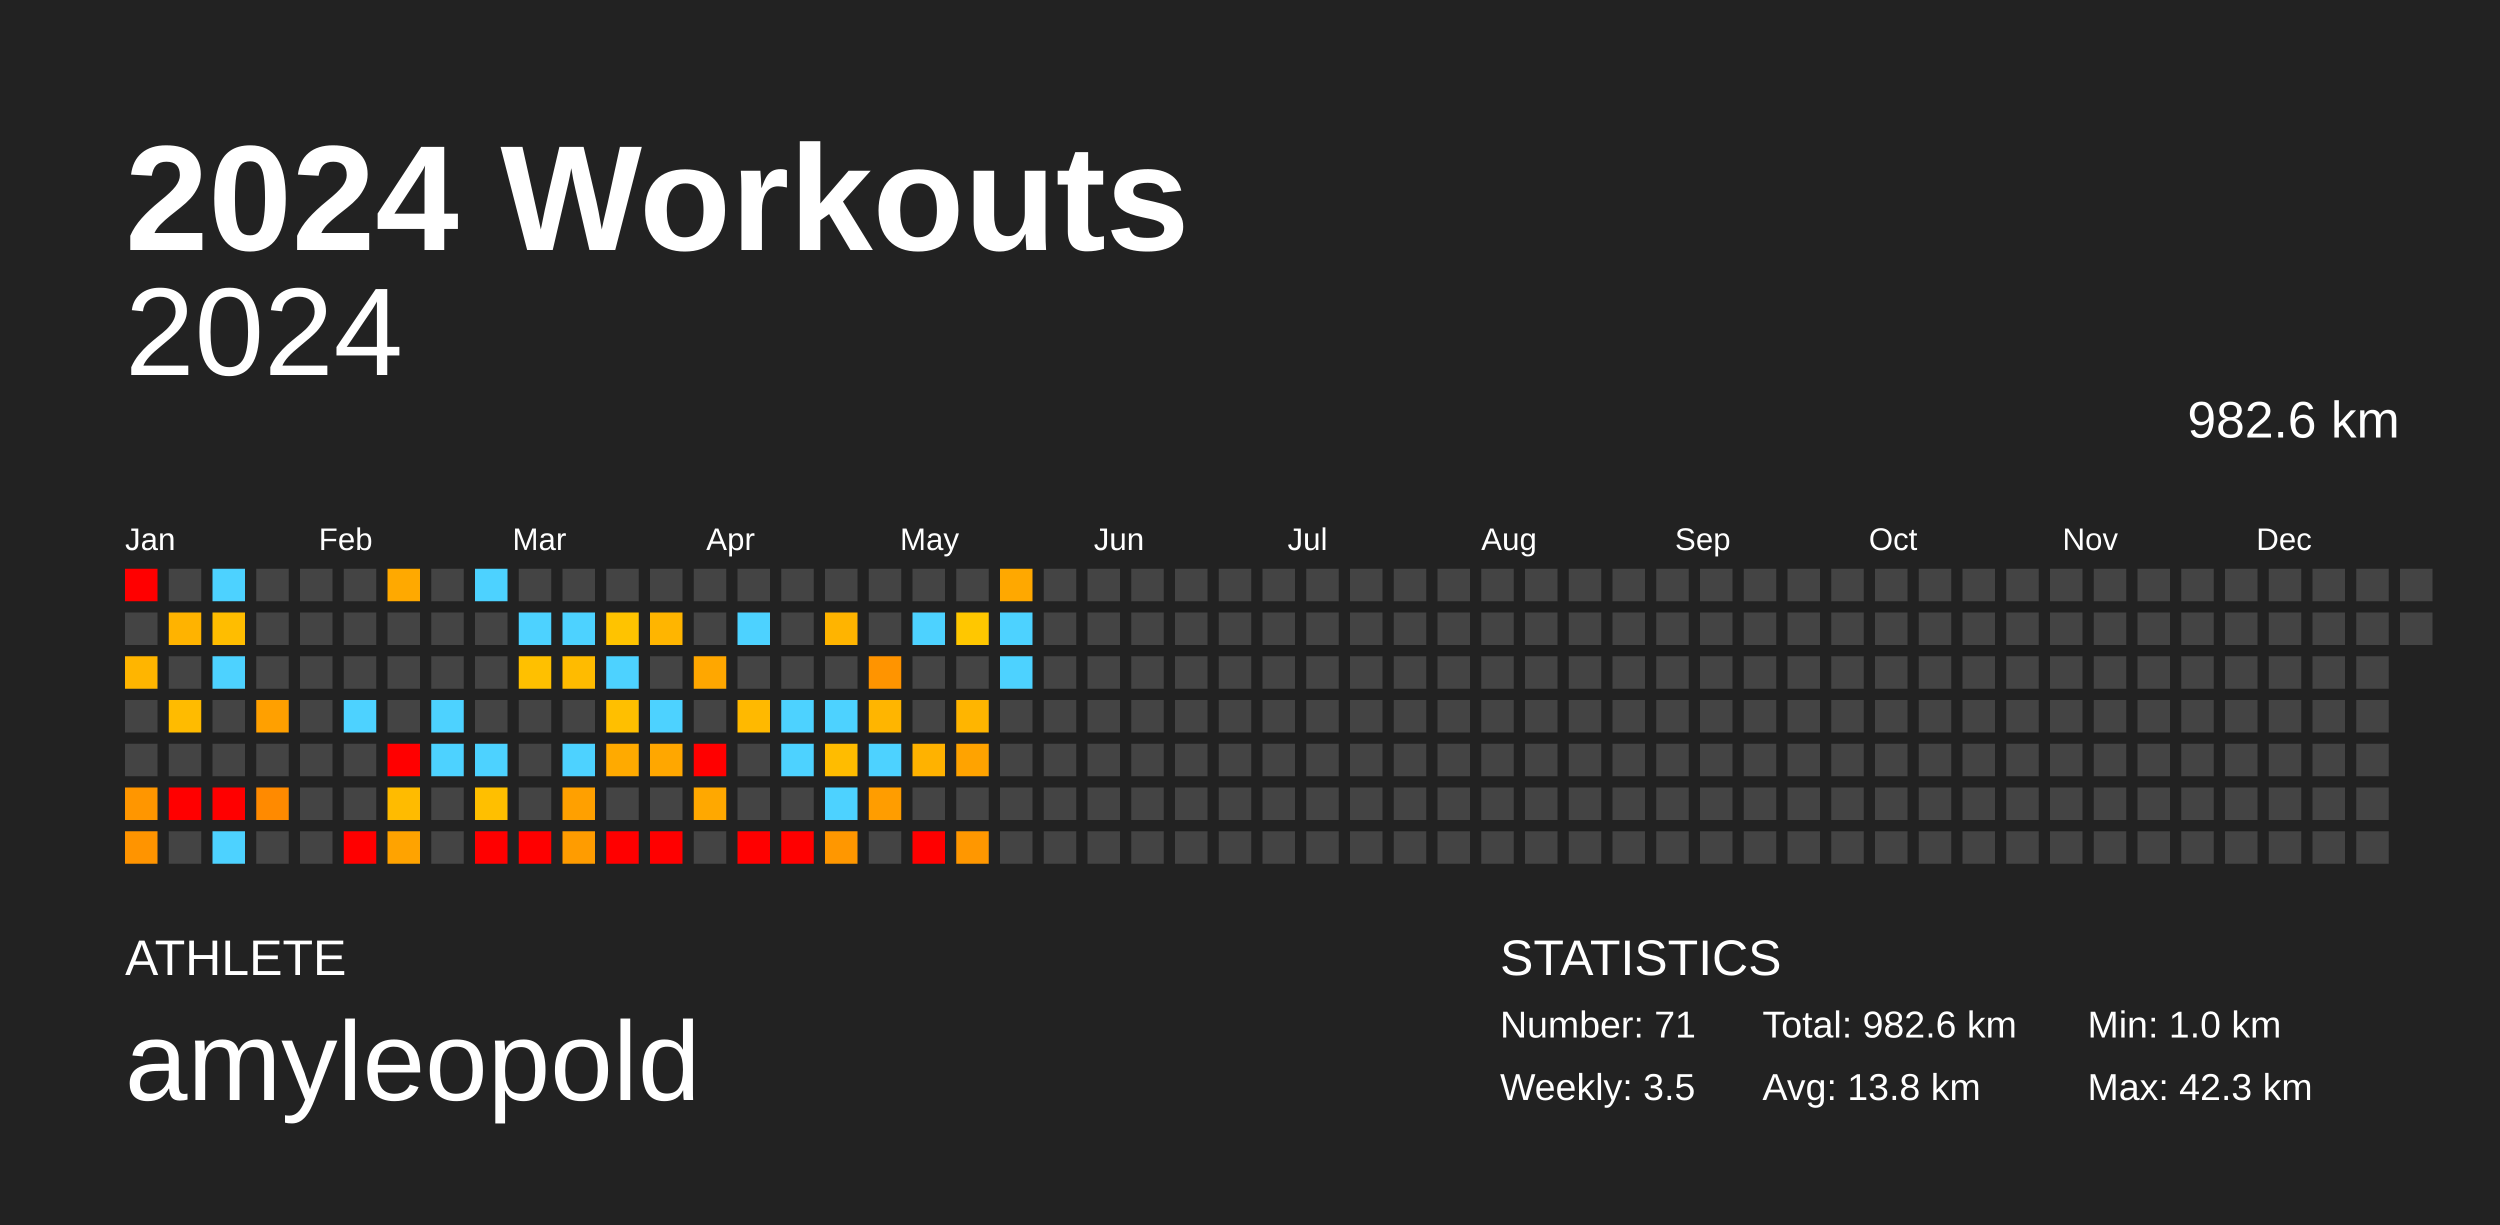
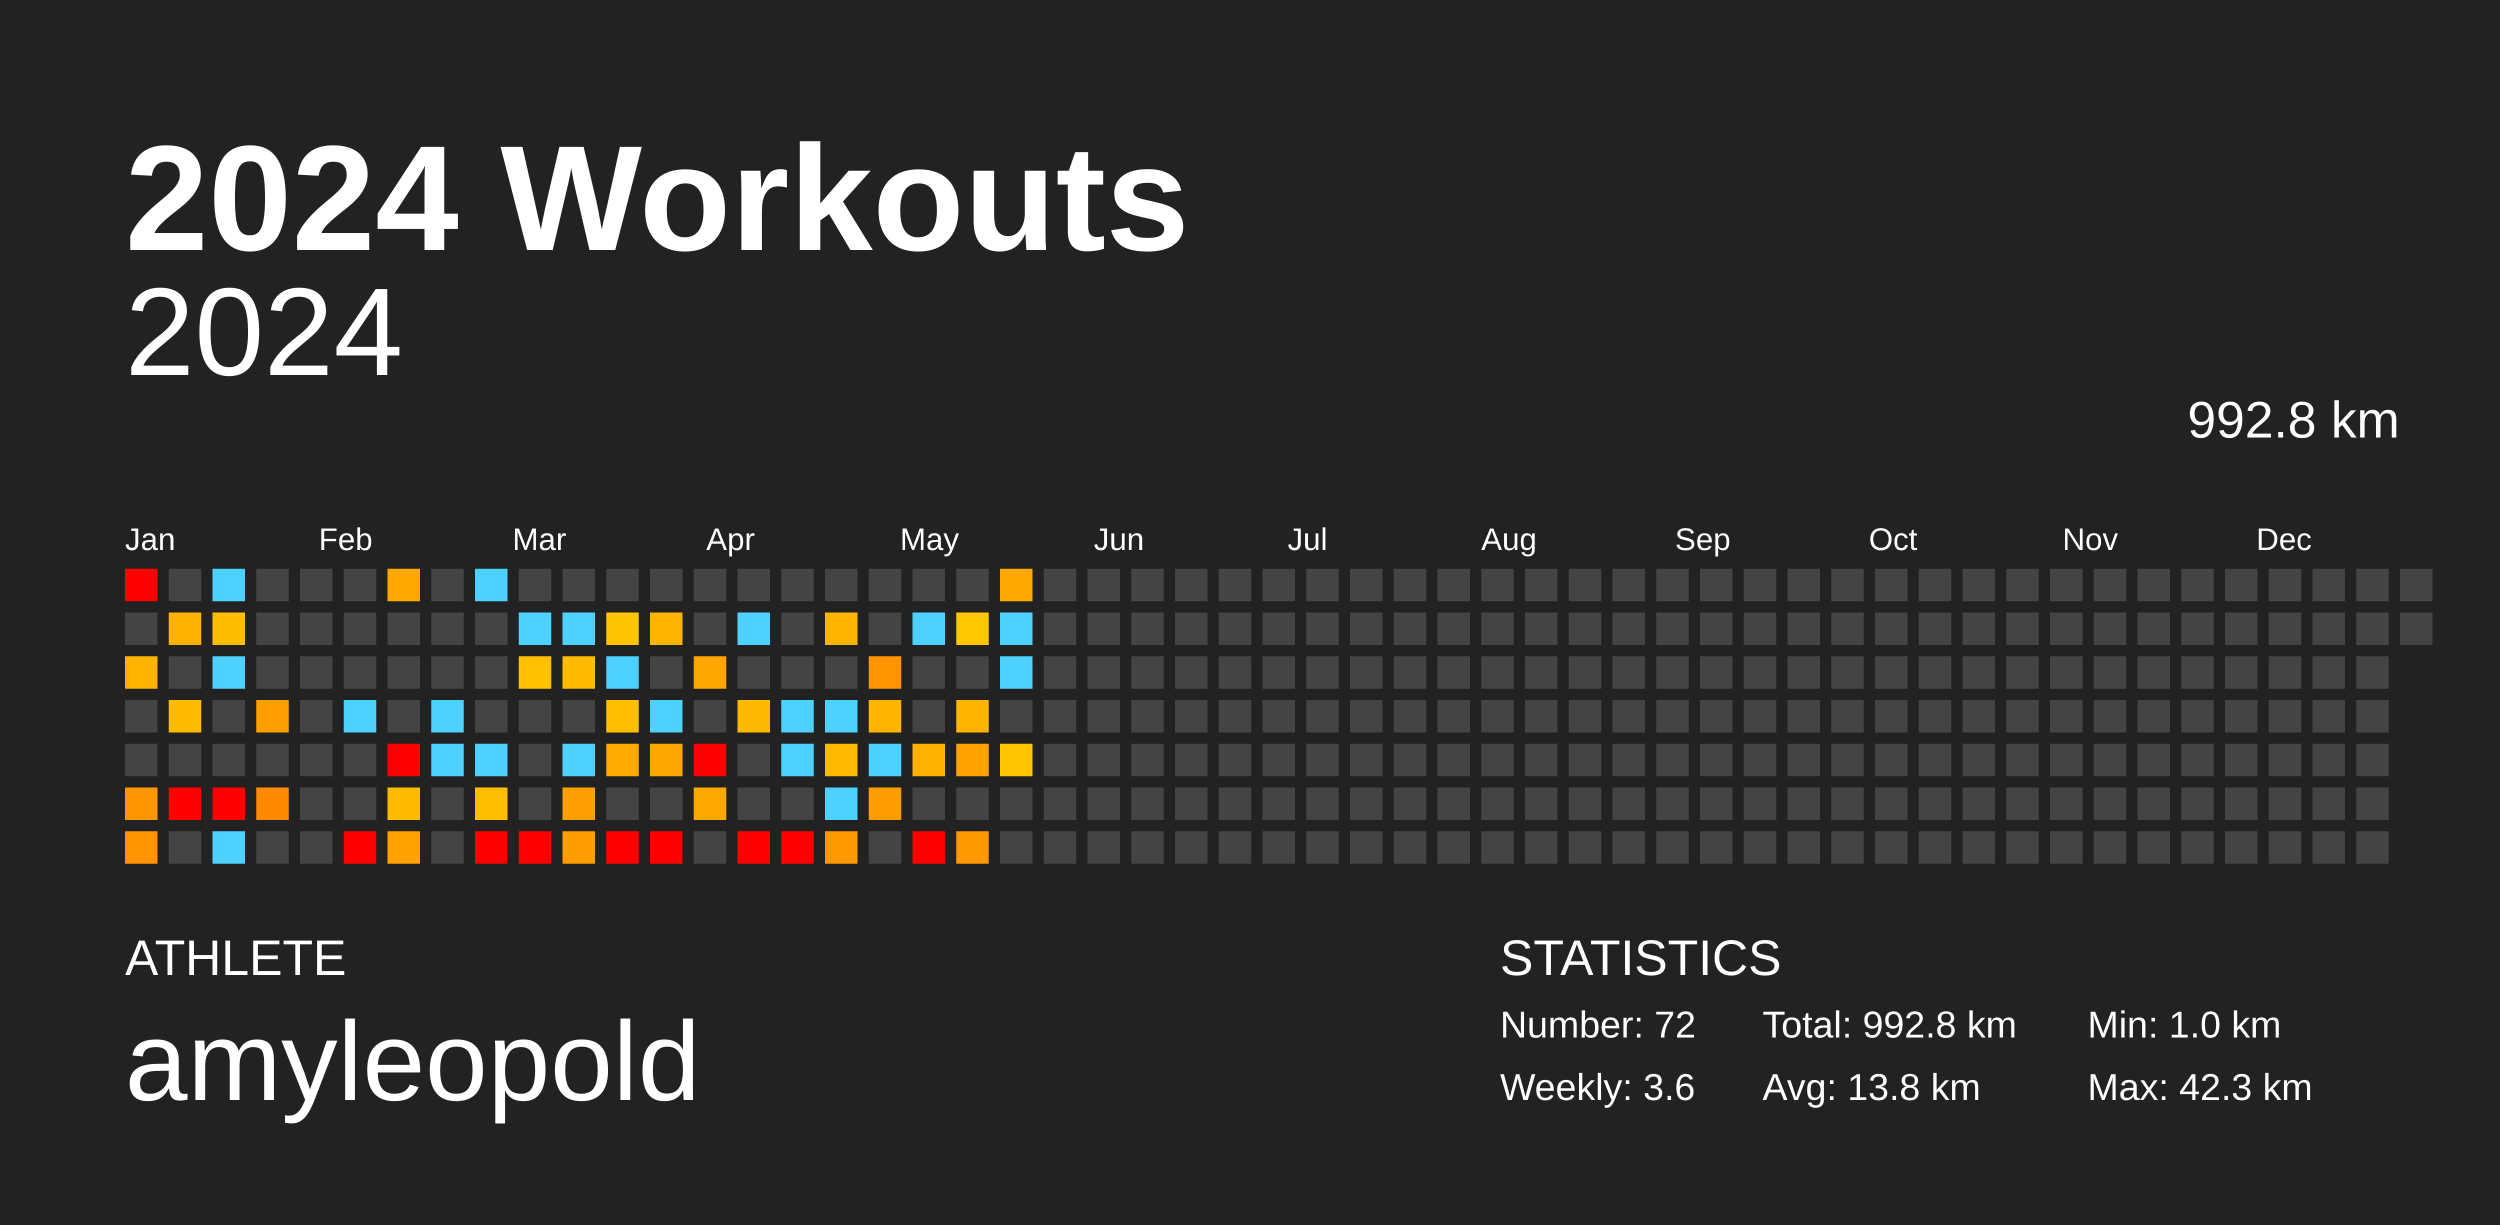
<svg xmlns="http://www.w3.org/2000/svg" baseProfile="full" height="98mm" version="1.1" viewBox="0,0,200,98" width="200mm">
  <defs />
  <rect fill="#222222" height="98" width="200" x="0" y="0" />
  <text fill="#FFFFFF" style="font-size:12px; font-family:Arial; font-weight:bold;" x="10" y="20">2024 Workouts</text>
  <text fill="#FFFFFF" style="font-size:4px; font-family:Arial" x="10" y="78">ATHLETE</text>
  <text fill="#FFFFFF" style="font-size:9px; font-family:Arial" x="10" y="88">amyleopold</text>
  <text fill="#FFFFFF" style="font-size:4px; font-family:Arial" x="120" y="78">STATISTICS</text>
-   <text fill="#FFFFFF" style="font-size:3px; font-family:Arial" x="120" y="83">Number: 71</text>
-   <text fill="#FFFFFF" style="font-size:3px; font-family:Arial" x="120" y="88">Weekly: 3.5</text>
-   <text fill="#FFFFFF" style="font-size:3px; font-family:Arial" x="141" y="83">Total: 982.6 km</text>
+   <text fill="#FFFFFF" style="font-size:3px; font-family:Arial" x="120" y="83">Number: 72</text>
+   <text fill="#FFFFFF" style="font-size:3px; font-family:Arial" x="120" y="88">Weekly: 3.6</text>
+   <text fill="#FFFFFF" style="font-size:3px; font-family:Arial" x="141" y="83">Total: 992.8 km</text>
  <text fill="#FFFFFF" style="font-size:3px; font-family:Arial" x="141" y="88">Avg: 13.8 km</text>
  <text fill="#FFFFFF" style="font-size:3px; font-family:Arial" x="167" y="83">Min: 1.0 km</text>
  <text fill="#FFFFFF" style="font-size:3px; font-family:Arial" x="167" y="88">Max: 42.3 km</text>
  <text alignment-baseline="hanging" fill="#FFFFFF" style="font-size:10.0px; font-family:Arial;" x="10" y="30">2024</text>
-   <text alignment-baseline="hanging" fill="#FFFFFF" style="font-size:4.125px; font-family:Arial;" x="175" y="35">982.6 km</text>
+   <text alignment-baseline="hanging" fill="#FFFFFF" style="font-size:4.125px; font-family:Arial;" x="175" y="35">992.8 km</text>
  <text fill="#FFFFFF" style="font-size:2.5px; font-family:Arial" x="10.0" y="44">Jan</text>
  <text fill="#FFFFFF" style="font-size:2.5px; font-family:Arial" x="25.5" y="44">Feb</text>
  <text fill="#FFFFFF" style="font-size:2.5px; font-family:Arial" x="41.0" y="44">Mar</text>
  <text fill="#FFFFFF" style="font-size:2.5px; font-family:Arial" x="56.5" y="44">Apr</text>
  <text fill="#FFFFFF" style="font-size:2.5px; font-family:Arial" x="72.0" y="44">May</text>
  <text fill="#FFFFFF" style="font-size:2.5px; font-family:Arial" x="87.5" y="44">Jun</text>
  <text fill="#FFFFFF" style="font-size:2.5px; font-family:Arial" x="103.0" y="44">Jul</text>
  <text fill="#FFFFFF" style="font-size:2.5px; font-family:Arial" x="118.5" y="44">Aug</text>
  <text fill="#FFFFFF" style="font-size:2.5px; font-family:Arial" x="134.0" y="44">Sep</text>
  <text fill="#FFFFFF" style="font-size:2.5px; font-family:Arial" x="149.5" y="44">Oct</text>
  <text fill="#FFFFFF" style="font-size:2.5px; font-family:Arial" x="165.0" y="44">Nov</text>
  <text fill="#FFFFFF" style="font-size:2.5px; font-family:Arial" x="180.5" y="44">Dec</text>
  <rect fill="red" height="2.6" width="2.6" x="10.0" y="45.5" />
  <rect fill="#444444" height="2.6" width="2.6" x="10.0" y="49.0" />
  <rect fill="#ffb500" height="2.6" width="2.6" x="10.0" y="52.5" />
  <rect fill="#444444" height="2.6" width="2.6" x="10.0" y="56.0" />
  <rect fill="#444444" height="2.6" width="2.6" x="10.0" y="59.5" />
  <rect fill="#ff9600" height="2.6" width="2.6" x="10.0" y="63.0" />
  <rect fill="#ff9400" height="2.6" width="2.6" x="10.0" y="66.5" />
  <rect fill="#444444" height="2.6" width="2.6" x="13.5" y="45.5" />
  <rect fill="#ffb300" height="2.6" width="2.6" x="13.5" y="49.0" />
  <rect fill="#444444" height="2.6" width="2.6" x="13.5" y="52.5" />
  <rect fill="#ffbb00" height="2.6" width="2.6" x="13.5" y="56.0" />
  <rect fill="#444444" height="2.6" width="2.6" x="13.5" y="59.5" />
  <rect fill="red" height="2.6" width="2.6" x="13.5" y="63.0" />
  <rect fill="#444444" height="2.6" width="2.6" x="13.5" y="66.5" />
  <rect fill="#4dd2ff" height="2.6" width="2.6" x="17.0" y="45.5" />
  <rect fill="#ffbd00" height="2.6" width="2.6" x="17.0" y="49.0" />
  <rect fill="#4dd2ff" height="2.6" width="2.6" x="17.0" y="52.5" />
  <rect fill="#444444" height="2.6" width="2.6" x="17.0" y="56.0" />
  <rect fill="#444444" height="2.6" width="2.6" x="17.0" y="59.5" />
  <rect fill="red" height="2.6" width="2.6" x="17.0" y="63.0" />
  <rect fill="#4dd2ff" height="2.6" width="2.6" x="17.0" y="66.5" />
  <rect fill="#444444" height="2.6" width="2.6" x="20.5" y="45.5" />
  <rect fill="#444444" height="2.6" width="2.6" x="20.5" y="49.0" />
  <rect fill="#444444" height="2.6" width="2.6" x="20.5" y="52.5" />
  <rect fill="#ffa000" height="2.6" width="2.6" x="20.5" y="56.0" />
  <rect fill="#444444" height="2.6" width="2.6" x="20.5" y="59.5" />
  <rect fill="#ff8a00" height="2.6" width="2.6" x="20.5" y="63.0" />
  <rect fill="#444444" height="2.6" width="2.6" x="20.5" y="66.5" />
  <rect fill="#444444" height="2.6" width="2.6" x="24.0" y="45.5" />
  <rect fill="#444444" height="2.6" width="2.6" x="24.0" y="49.0" />
  <rect fill="#444444" height="2.6" width="2.6" x="24.0" y="52.5" />
  <rect fill="#444444" height="2.6" width="2.6" x="24.0" y="56.0" />
  <rect fill="#444444" height="2.6" width="2.6" x="24.0" y="59.5" />
  <rect fill="#444444" height="2.6" width="2.6" x="24.0" y="63.0" />
  <rect fill="#444444" height="2.6" width="2.6" x="24.0" y="66.5" />
  <rect fill="#444444" height="2.6" width="2.6" x="27.5" y="45.5" />
  <rect fill="#444444" height="2.6" width="2.6" x="27.5" y="49.0" />
  <rect fill="#444444" height="2.6" width="2.6" x="27.5" y="52.5" />
  <rect fill="#4dd2ff" height="2.6" width="2.6" x="27.5" y="56.0" />
  <rect fill="#444444" height="2.6" width="2.6" x="27.5" y="59.5" />
  <rect fill="#444444" height="2.6" width="2.6" x="27.5" y="63.0" />
  <rect fill="red" height="2.6" width="2.6" x="27.5" y="66.5" />
  <rect fill="#ffa900" height="2.6" width="2.6" x="31.0" y="45.5" />
  <rect fill="#444444" height="2.6" width="2.6" x="31.0" y="49.0" />
  <rect fill="#444444" height="2.6" width="2.6" x="31.0" y="52.5" />
  <rect fill="#444444" height="2.6" width="2.6" x="31.0" y="56.0" />
  <rect fill="red" height="2.6" width="2.6" x="31.0" y="59.5" />
  <rect fill="#ffbb00" height="2.6" width="2.6" x="31.0" y="63.0" />
  <rect fill="#ffa300" height="2.6" width="2.6" x="31.0" y="66.5" />
  <rect fill="#444444" height="2.6" width="2.6" x="34.5" y="45.5" />
  <rect fill="#444444" height="2.6" width="2.6" x="34.5" y="49.0" />
  <rect fill="#444444" height="2.6" width="2.6" x="34.5" y="52.5" />
  <rect fill="#4dd2ff" height="2.6" width="2.6" x="34.5" y="56.0" />
  <rect fill="#4dd2ff" height="2.6" width="2.6" x="34.5" y="59.5" />
  <rect fill="#444444" height="2.6" width="2.6" x="34.5" y="63.0" />
  <rect fill="#444444" height="2.6" width="2.6" x="34.5" y="66.5" />
  <rect fill="#4dd2ff" height="2.6" width="2.6" x="38.0" y="45.5" />
  <rect fill="#444444" height="2.6" width="2.6" x="38.0" y="49.0" />
  <rect fill="#444444" height="2.6" width="2.6" x="38.0" y="52.5" />
  <rect fill="#444444" height="2.6" width="2.6" x="38.0" y="56.0" />
  <rect fill="#4dd2ff" height="2.6" width="2.6" x="38.0" y="59.5" />
  <rect fill="#ffbf00" height="2.6" width="2.6" x="38.0" y="63.0" />
  <rect fill="red" height="2.6" width="2.6" x="38.0" y="66.5" />
  <rect fill="#444444" height="2.6" width="2.6" x="41.5" y="45.5" />
  <rect fill="#4dd2ff" height="2.6" width="2.6" x="41.5" y="49.0" />
  <rect fill="#ffc000" height="2.6" width="2.6" x="41.5" y="52.5" />
  <rect fill="#444444" height="2.6" width="2.6" x="41.5" y="56.0" />
  <rect fill="#444444" height="2.6" width="2.6" x="41.5" y="59.5" />
  <rect fill="#444444" height="2.6" width="2.6" x="41.5" y="63.0" />
  <rect fill="red" height="2.6" width="2.6" x="41.5" y="66.5" />
  <rect fill="#444444" height="2.6" width="2.6" x="45.0" y="45.5" />
  <rect fill="#4dd2ff" height="2.6" width="2.6" x="45.0" y="49.0" />
  <rect fill="#ffbb00" height="2.6" width="2.6" x="45.0" y="52.5" />
  <rect fill="#444444" height="2.6" width="2.6" x="45.0" y="56.0" />
  <rect fill="#4dd2ff" height="2.6" width="2.6" x="45.0" y="59.5" />
  <rect fill="#ffa000" height="2.6" width="2.6" x="45.0" y="63.0" />
  <rect fill="#ff9c00" height="2.6" width="2.6" x="45.0" y="66.5" />
  <rect fill="#444444" height="2.6" width="2.6" x="48.5" y="45.5" />
  <rect fill="#ffc300" height="2.6" width="2.6" x="48.5" y="49.0" />
  <rect fill="#4dd2ff" height="2.6" width="2.6" x="48.5" y="52.5" />
  <rect fill="#ffbf00" height="2.6" width="2.6" x="48.5" y="56.0" />
  <rect fill="#ffaa00" height="2.6" width="2.6" x="48.5" y="59.5" />
  <rect fill="#444444" height="2.6" width="2.6" x="48.5" y="63.0" />
  <rect fill="red" height="2.6" width="2.6" x="48.5" y="66.5" />
  <rect fill="#444444" height="2.6" width="2.6" x="52.0" y="45.5" />
  <rect fill="#ffb500" height="2.6" width="2.6" x="52.0" y="49.0" />
  <rect fill="#444444" height="2.6" width="2.6" x="52.0" y="52.5" />
  <rect fill="#4dd2ff" height="2.6" width="2.6" x="52.0" y="56.0" />
  <rect fill="#ffa700" height="2.6" width="2.6" x="52.0" y="59.5" />
  <rect fill="#444444" height="2.6" width="2.6" x="52.0" y="63.0" />
  <rect fill="red" height="2.6" width="2.6" x="52.0" y="66.5" />
  <rect fill="#444444" height="2.6" width="2.6" x="55.5" y="45.5" />
  <rect fill="#444444" height="2.6" width="2.6" x="55.5" y="49.0" />
  <rect fill="#ffa700" height="2.6" width="2.6" x="55.5" y="52.5" />
  <rect fill="#444444" height="2.6" width="2.6" x="55.5" y="56.0" />
  <rect fill="red" height="2.6" width="2.6" x="55.5" y="59.5" />
  <rect fill="#ffa800" height="2.6" width="2.6" x="55.5" y="63.0" />
  <rect fill="#444444" height="2.6" width="2.6" x="55.5" y="66.5" />
  <rect fill="#444444" height="2.6" width="2.6" x="59.0" y="45.5" />
  <rect fill="#4dd2ff" height="2.6" width="2.6" x="59.0" y="49.0" />
  <rect fill="#444444" height="2.6" width="2.6" x="59.0" y="52.5" />
  <rect fill="#ffb900" height="2.6" width="2.6" x="59.0" y="56.0" />
  <rect fill="#444444" height="2.6" width="2.6" x="59.0" y="59.5" />
  <rect fill="#444444" height="2.6" width="2.6" x="59.0" y="63.0" />
  <rect fill="red" height="2.6" width="2.6" x="59.0" y="66.5" />
  <rect fill="#444444" height="2.6" width="2.6" x="62.5" y="45.5" />
  <rect fill="#444444" height="2.6" width="2.6" x="62.5" y="49.0" />
  <rect fill="#444444" height="2.6" width="2.6" x="62.5" y="52.5" />
  <rect fill="#4dd2ff" height="2.6" width="2.6" x="62.5" y="56.0" />
  <rect fill="#4dd2ff" height="2.6" width="2.6" x="62.5" y="59.5" />
  <rect fill="#444444" height="2.6" width="2.6" x="62.5" y="63.0" />
  <rect fill="red" height="2.6" width="2.6" x="62.5" y="66.5" />
  <rect fill="#444444" height="2.6" width="2.6" x="66.0" y="45.5" />
  <rect fill="#ffb400" height="2.6" width="2.6" x="66.0" y="49.0" />
  <rect fill="#444444" height="2.6" width="2.6" x="66.0" y="52.5" />
  <rect fill="#4dd2ff" height="2.6" width="2.6" x="66.0" y="56.0" />
  <rect fill="#ffbc00" height="2.6" width="2.6" x="66.0" y="59.5" />
  <rect fill="#4dd2ff" height="2.6" width="2.6" x="66.0" y="63.0" />
  <rect fill="#ff9700" height="2.6" width="2.6" x="66.0" y="66.5" />
  <rect fill="#444444" height="2.6" width="2.6" x="69.5" y="45.5" />
  <rect fill="#444444" height="2.6" width="2.6" x="69.5" y="49.0" />
  <rect fill="#ff9400" height="2.6" width="2.6" x="69.5" y="52.5" />
  <rect fill="#ffb500" height="2.6" width="2.6" x="69.5" y="56.0" />
  <rect fill="#4dd2ff" height="2.6" width="2.6" x="69.5" y="59.5" />
  <rect fill="#ff9d00" height="2.6" width="2.6" x="69.5" y="63.0" />
  <rect fill="#444444" height="2.6" width="2.6" x="69.5" y="66.5" />
  <rect fill="#444444" height="2.6" width="2.6" x="73.0" y="45.5" />
  <rect fill="#4dd2ff" height="2.6" width="2.6" x="73.0" y="49.0" />
  <rect fill="#444444" height="2.6" width="2.6" x="73.0" y="52.5" />
  <rect fill="#444444" height="2.6" width="2.6" x="73.0" y="56.0" />
  <rect fill="#ffb200" height="2.6" width="2.6" x="73.0" y="59.5" />
  <rect fill="#444444" height="2.6" width="2.6" x="73.0" y="63.0" />
  <rect fill="red" height="2.6" width="2.6" x="73.0" y="66.5" />
  <rect fill="#444444" height="2.6" width="2.6" x="76.5" y="45.5" />
  <rect fill="#ffc700" height="2.6" width="2.6" x="76.5" y="49.0" />
  <rect fill="#444444" height="2.6" width="2.6" x="76.5" y="52.5" />
  <rect fill="#ffb500" height="2.6" width="2.6" x="76.5" y="56.0" />
  <rect fill="#ffa300" height="2.6" width="2.6" x="76.5" y="59.5" />
  <rect fill="#444444" height="2.6" width="2.6" x="76.5" y="63.0" />
  <rect fill="#ff9700" height="2.6" width="2.6" x="76.5" y="66.5" />
  <rect fill="#ffa800" height="2.6" width="2.6" x="80.0" y="45.5" />
  <rect fill="#4dd2ff" height="2.6" width="2.6" x="80.0" y="49.0" />
  <rect fill="#4dd2ff" height="2.6" width="2.6" x="80.0" y="52.5" />
  <rect fill="#444444" height="2.6" width="2.6" x="80.0" y="56.0" />
-   <rect fill="#444444" height="2.6" width="2.6" x="80.0" y="59.5" />
+   <rect fill="#ffc600" height="2.6" width="2.6" x="80.0" y="59.5" />
  <rect fill="#444444" height="2.6" width="2.6" x="80.0" y="63.0" />
  <rect fill="#444444" height="2.6" width="2.6" x="80.0" y="66.5" />
  <rect fill="#444444" height="2.6" width="2.6" x="83.5" y="45.5" />
  <rect fill="#444444" height="2.6" width="2.6" x="83.5" y="49.0" />
  <rect fill="#444444" height="2.6" width="2.6" x="83.5" y="52.5" />
  <rect fill="#444444" height="2.6" width="2.6" x="83.5" y="56.0" />
  <rect fill="#444444" height="2.6" width="2.6" x="83.5" y="59.5" />
  <rect fill="#444444" height="2.6" width="2.6" x="83.5" y="63.0" />
  <rect fill="#444444" height="2.6" width="2.6" x="83.5" y="66.5" />
  <rect fill="#444444" height="2.6" width="2.6" x="87.0" y="45.5" />
  <rect fill="#444444" height="2.6" width="2.6" x="87.0" y="49.0" />
  <rect fill="#444444" height="2.6" width="2.6" x="87.0" y="52.5" />
  <rect fill="#444444" height="2.6" width="2.6" x="87.0" y="56.0" />
  <rect fill="#444444" height="2.6" width="2.6" x="87.0" y="59.5" />
  <rect fill="#444444" height="2.6" width="2.6" x="87.0" y="63.0" />
  <rect fill="#444444" height="2.6" width="2.6" x="87.0" y="66.5" />
  <rect fill="#444444" height="2.6" width="2.6" x="90.5" y="45.5" />
  <rect fill="#444444" height="2.6" width="2.6" x="90.5" y="49.0" />
  <rect fill="#444444" height="2.6" width="2.6" x="90.5" y="52.5" />
  <rect fill="#444444" height="2.6" width="2.6" x="90.5" y="56.0" />
  <rect fill="#444444" height="2.6" width="2.6" x="90.5" y="59.5" />
  <rect fill="#444444" height="2.6" width="2.6" x="90.5" y="63.0" />
  <rect fill="#444444" height="2.6" width="2.6" x="90.5" y="66.5" />
  <rect fill="#444444" height="2.6" width="2.6" x="94.0" y="45.5" />
  <rect fill="#444444" height="2.6" width="2.6" x="94.0" y="49.0" />
  <rect fill="#444444" height="2.6" width="2.6" x="94.0" y="52.5" />
  <rect fill="#444444" height="2.6" width="2.6" x="94.0" y="56.0" />
  <rect fill="#444444" height="2.6" width="2.6" x="94.0" y="59.5" />
  <rect fill="#444444" height="2.6" width="2.6" x="94.0" y="63.0" />
  <rect fill="#444444" height="2.6" width="2.6" x="94.0" y="66.5" />
  <rect fill="#444444" height="2.6" width="2.6" x="97.5" y="45.5" />
  <rect fill="#444444" height="2.6" width="2.6" x="97.5" y="49.0" />
  <rect fill="#444444" height="2.6" width="2.6" x="97.5" y="52.5" />
  <rect fill="#444444" height="2.6" width="2.6" x="97.5" y="56.0" />
  <rect fill="#444444" height="2.6" width="2.6" x="97.5" y="59.5" />
  <rect fill="#444444" height="2.6" width="2.6" x="97.5" y="63.0" />
  <rect fill="#444444" height="2.6" width="2.6" x="97.5" y="66.5" />
  <rect fill="#444444" height="2.6" width="2.6" x="101.0" y="45.5" />
  <rect fill="#444444" height="2.6" width="2.6" x="101.0" y="49.0" />
  <rect fill="#444444" height="2.6" width="2.6" x="101.0" y="52.5" />
  <rect fill="#444444" height="2.6" width="2.6" x="101.0" y="56.0" />
  <rect fill="#444444" height="2.6" width="2.6" x="101.0" y="59.5" />
  <rect fill="#444444" height="2.6" width="2.6" x="101.0" y="63.0" />
  <rect fill="#444444" height="2.6" width="2.6" x="101.0" y="66.5" />
  <rect fill="#444444" height="2.6" width="2.6" x="104.5" y="45.5" />
  <rect fill="#444444" height="2.6" width="2.6" x="104.5" y="49.0" />
  <rect fill="#444444" height="2.6" width="2.6" x="104.5" y="52.5" />
  <rect fill="#444444" height="2.6" width="2.6" x="104.5" y="56.0" />
  <rect fill="#444444" height="2.6" width="2.6" x="104.5" y="59.5" />
  <rect fill="#444444" height="2.6" width="2.6" x="104.5" y="63.0" />
  <rect fill="#444444" height="2.6" width="2.6" x="104.5" y="66.5" />
  <rect fill="#444444" height="2.6" width="2.6" x="108.0" y="45.5" />
  <rect fill="#444444" height="2.6" width="2.6" x="108.0" y="49.0" />
  <rect fill="#444444" height="2.6" width="2.6" x="108.0" y="52.5" />
  <rect fill="#444444" height="2.6" width="2.6" x="108.0" y="56.0" />
  <rect fill="#444444" height="2.6" width="2.6" x="108.0" y="59.5" />
  <rect fill="#444444" height="2.6" width="2.6" x="108.0" y="63.0" />
  <rect fill="#444444" height="2.6" width="2.6" x="108.0" y="66.5" />
  <rect fill="#444444" height="2.6" width="2.6" x="111.5" y="45.5" />
  <rect fill="#444444" height="2.6" width="2.6" x="111.5" y="49.0" />
  <rect fill="#444444" height="2.6" width="2.6" x="111.5" y="52.5" />
  <rect fill="#444444" height="2.6" width="2.6" x="111.5" y="56.0" />
  <rect fill="#444444" height="2.6" width="2.6" x="111.5" y="59.5" />
  <rect fill="#444444" height="2.6" width="2.6" x="111.5" y="63.0" />
  <rect fill="#444444" height="2.6" width="2.6" x="111.5" y="66.5" />
  <rect fill="#444444" height="2.6" width="2.6" x="115.0" y="45.5" />
  <rect fill="#444444" height="2.6" width="2.6" x="115.0" y="49.0" />
  <rect fill="#444444" height="2.6" width="2.6" x="115.0" y="52.5" />
  <rect fill="#444444" height="2.6" width="2.6" x="115.0" y="56.0" />
  <rect fill="#444444" height="2.6" width="2.6" x="115.0" y="59.5" />
  <rect fill="#444444" height="2.6" width="2.6" x="115.0" y="63.0" />
  <rect fill="#444444" height="2.6" width="2.6" x="115.0" y="66.5" />
  <rect fill="#444444" height="2.6" width="2.6" x="118.5" y="45.5" />
  <rect fill="#444444" height="2.6" width="2.6" x="118.5" y="49.0" />
  <rect fill="#444444" height="2.6" width="2.6" x="118.5" y="52.5" />
  <rect fill="#444444" height="2.6" width="2.6" x="118.5" y="56.0" />
  <rect fill="#444444" height="2.6" width="2.6" x="118.5" y="59.5" />
  <rect fill="#444444" height="2.6" width="2.6" x="118.5" y="63.0" />
  <rect fill="#444444" height="2.6" width="2.6" x="118.5" y="66.5" />
  <rect fill="#444444" height="2.6" width="2.6" x="122.0" y="45.5" />
  <rect fill="#444444" height="2.6" width="2.6" x="122.0" y="49.0" />
  <rect fill="#444444" height="2.6" width="2.6" x="122.0" y="52.5" />
  <rect fill="#444444" height="2.6" width="2.6" x="122.0" y="56.0" />
  <rect fill="#444444" height="2.6" width="2.6" x="122.0" y="59.5" />
  <rect fill="#444444" height="2.6" width="2.6" x="122.0" y="63.0" />
  <rect fill="#444444" height="2.6" width="2.6" x="122.0" y="66.5" />
  <rect fill="#444444" height="2.6" width="2.6" x="125.5" y="45.5" />
  <rect fill="#444444" height="2.6" width="2.6" x="125.5" y="49.0" />
  <rect fill="#444444" height="2.6" width="2.6" x="125.5" y="52.5" />
  <rect fill="#444444" height="2.6" width="2.6" x="125.5" y="56.0" />
  <rect fill="#444444" height="2.6" width="2.6" x="125.5" y="59.5" />
  <rect fill="#444444" height="2.6" width="2.6" x="125.5" y="63.0" />
  <rect fill="#444444" height="2.6" width="2.6" x="125.5" y="66.5" />
  <rect fill="#444444" height="2.6" width="2.6" x="129.0" y="45.5" />
  <rect fill="#444444" height="2.6" width="2.6" x="129.0" y="49.0" />
  <rect fill="#444444" height="2.6" width="2.6" x="129.0" y="52.5" />
  <rect fill="#444444" height="2.6" width="2.6" x="129.0" y="56.0" />
  <rect fill="#444444" height="2.6" width="2.6" x="129.0" y="59.5" />
  <rect fill="#444444" height="2.6" width="2.6" x="129.0" y="63.0" />
  <rect fill="#444444" height="2.6" width="2.6" x="129.0" y="66.5" />
  <rect fill="#444444" height="2.6" width="2.6" x="132.5" y="45.5" />
  <rect fill="#444444" height="2.6" width="2.6" x="132.5" y="49.0" />
  <rect fill="#444444" height="2.6" width="2.6" x="132.5" y="52.5" />
  <rect fill="#444444" height="2.6" width="2.6" x="132.5" y="56.0" />
  <rect fill="#444444" height="2.6" width="2.6" x="132.5" y="59.5" />
  <rect fill="#444444" height="2.6" width="2.6" x="132.5" y="63.0" />
  <rect fill="#444444" height="2.6" width="2.6" x="132.5" y="66.5" />
  <rect fill="#444444" height="2.6" width="2.6" x="136.0" y="45.5" />
  <rect fill="#444444" height="2.6" width="2.6" x="136.0" y="49.0" />
  <rect fill="#444444" height="2.6" width="2.6" x="136.0" y="52.5" />
  <rect fill="#444444" height="2.6" width="2.6" x="136.0" y="56.0" />
  <rect fill="#444444" height="2.6" width="2.6" x="136.0" y="59.5" />
  <rect fill="#444444" height="2.6" width="2.6" x="136.0" y="63.0" />
  <rect fill="#444444" height="2.6" width="2.6" x="136.0" y="66.5" />
  <rect fill="#444444" height="2.6" width="2.6" x="139.5" y="45.5" />
  <rect fill="#444444" height="2.6" width="2.6" x="139.5" y="49.0" />
  <rect fill="#444444" height="2.6" width="2.6" x="139.5" y="52.5" />
  <rect fill="#444444" height="2.6" width="2.6" x="139.5" y="56.0" />
  <rect fill="#444444" height="2.6" width="2.6" x="139.5" y="59.5" />
  <rect fill="#444444" height="2.6" width="2.6" x="139.5" y="63.0" />
  <rect fill="#444444" height="2.6" width="2.6" x="139.5" y="66.5" />
  <rect fill="#444444" height="2.6" width="2.6" x="143.0" y="45.5" />
  <rect fill="#444444" height="2.6" width="2.6" x="143.0" y="49.0" />
  <rect fill="#444444" height="2.6" width="2.6" x="143.0" y="52.5" />
  <rect fill="#444444" height="2.6" width="2.6" x="143.0" y="56.0" />
  <rect fill="#444444" height="2.6" width="2.6" x="143.0" y="59.5" />
  <rect fill="#444444" height="2.6" width="2.6" x="143.0" y="63.0" />
  <rect fill="#444444" height="2.6" width="2.6" x="143.0" y="66.5" />
  <rect fill="#444444" height="2.6" width="2.6" x="146.5" y="45.5" />
  <rect fill="#444444" height="2.6" width="2.6" x="146.5" y="49.0" />
  <rect fill="#444444" height="2.6" width="2.6" x="146.5" y="52.5" />
  <rect fill="#444444" height="2.6" width="2.6" x="146.5" y="56.0" />
  <rect fill="#444444" height="2.6" width="2.6" x="146.5" y="59.5" />
  <rect fill="#444444" height="2.6" width="2.6" x="146.5" y="63.0" />
  <rect fill="#444444" height="2.6" width="2.6" x="146.5" y="66.5" />
  <rect fill="#444444" height="2.6" width="2.6" x="150.0" y="45.5" />
  <rect fill="#444444" height="2.6" width="2.6" x="150.0" y="49.0" />
  <rect fill="#444444" height="2.6" width="2.6" x="150.0" y="52.5" />
  <rect fill="#444444" height="2.6" width="2.6" x="150.0" y="56.0" />
  <rect fill="#444444" height="2.6" width="2.6" x="150.0" y="59.5" />
  <rect fill="#444444" height="2.6" width="2.6" x="150.0" y="63.0" />
  <rect fill="#444444" height="2.6" width="2.6" x="150.0" y="66.5" />
  <rect fill="#444444" height="2.6" width="2.6" x="153.5" y="45.5" />
  <rect fill="#444444" height="2.6" width="2.6" x="153.5" y="49.0" />
  <rect fill="#444444" height="2.6" width="2.6" x="153.5" y="52.5" />
  <rect fill="#444444" height="2.6" width="2.6" x="153.5" y="56.0" />
  <rect fill="#444444" height="2.6" width="2.6" x="153.5" y="59.5" />
  <rect fill="#444444" height="2.6" width="2.6" x="153.5" y="63.0" />
  <rect fill="#444444" height="2.6" width="2.6" x="153.5" y="66.5" />
  <rect fill="#444444" height="2.6" width="2.6" x="157.0" y="45.5" />
  <rect fill="#444444" height="2.6" width="2.6" x="157.0" y="49.0" />
  <rect fill="#444444" height="2.6" width="2.6" x="157.0" y="52.5" />
  <rect fill="#444444" height="2.6" width="2.6" x="157.0" y="56.0" />
  <rect fill="#444444" height="2.6" width="2.6" x="157.0" y="59.5" />
  <rect fill="#444444" height="2.6" width="2.6" x="157.0" y="63.0" />
  <rect fill="#444444" height="2.6" width="2.6" x="157.0" y="66.5" />
  <rect fill="#444444" height="2.6" width="2.6" x="160.5" y="45.5" />
  <rect fill="#444444" height="2.6" width="2.6" x="160.5" y="49.0" />
  <rect fill="#444444" height="2.6" width="2.6" x="160.5" y="52.5" />
  <rect fill="#444444" height="2.6" width="2.6" x="160.5" y="56.0" />
  <rect fill="#444444" height="2.6" width="2.6" x="160.5" y="59.5" />
  <rect fill="#444444" height="2.6" width="2.6" x="160.5" y="63.0" />
  <rect fill="#444444" height="2.6" width="2.6" x="160.5" y="66.5" />
  <rect fill="#444444" height="2.6" width="2.6" x="164.0" y="45.5" />
  <rect fill="#444444" height="2.6" width="2.6" x="164.0" y="49.0" />
  <rect fill="#444444" height="2.6" width="2.6" x="164.0" y="52.5" />
  <rect fill="#444444" height="2.6" width="2.6" x="164.0" y="56.0" />
  <rect fill="#444444" height="2.6" width="2.6" x="164.0" y="59.5" />
  <rect fill="#444444" height="2.6" width="2.6" x="164.0" y="63.0" />
  <rect fill="#444444" height="2.6" width="2.6" x="164.0" y="66.5" />
  <rect fill="#444444" height="2.6" width="2.6" x="167.5" y="45.5" />
  <rect fill="#444444" height="2.6" width="2.6" x="167.5" y="49.0" />
  <rect fill="#444444" height="2.6" width="2.6" x="167.5" y="52.5" />
  <rect fill="#444444" height="2.6" width="2.6" x="167.5" y="56.0" />
  <rect fill="#444444" height="2.6" width="2.6" x="167.5" y="59.5" />
  <rect fill="#444444" height="2.6" width="2.6" x="167.5" y="63.0" />
  <rect fill="#444444" height="2.6" width="2.6" x="167.5" y="66.5" />
  <rect fill="#444444" height="2.6" width="2.6" x="171.0" y="45.5" />
  <rect fill="#444444" height="2.6" width="2.6" x="171.0" y="49.0" />
  <rect fill="#444444" height="2.6" width="2.6" x="171.0" y="52.5" />
  <rect fill="#444444" height="2.6" width="2.6" x="171.0" y="56.0" />
  <rect fill="#444444" height="2.6" width="2.6" x="171.0" y="59.5" />
  <rect fill="#444444" height="2.6" width="2.6" x="171.0" y="63.0" />
  <rect fill="#444444" height="2.6" width="2.6" x="171.0" y="66.5" />
  <rect fill="#444444" height="2.6" width="2.6" x="174.5" y="45.5" />
  <rect fill="#444444" height="2.6" width="2.6" x="174.5" y="49.0" />
  <rect fill="#444444" height="2.6" width="2.6" x="174.5" y="52.5" />
  <rect fill="#444444" height="2.6" width="2.6" x="174.5" y="56.0" />
  <rect fill="#444444" height="2.6" width="2.6" x="174.5" y="59.5" />
  <rect fill="#444444" height="2.6" width="2.6" x="174.5" y="63.0" />
  <rect fill="#444444" height="2.6" width="2.6" x="174.5" y="66.5" />
  <rect fill="#444444" height="2.6" width="2.6" x="178.0" y="45.5" />
  <rect fill="#444444" height="2.6" width="2.6" x="178.0" y="49.0" />
  <rect fill="#444444" height="2.6" width="2.6" x="178.0" y="52.5" />
  <rect fill="#444444" height="2.6" width="2.6" x="178.0" y="56.0" />
  <rect fill="#444444" height="2.6" width="2.6" x="178.0" y="59.5" />
  <rect fill="#444444" height="2.6" width="2.6" x="178.0" y="63.0" />
  <rect fill="#444444" height="2.6" width="2.6" x="178.0" y="66.5" />
  <rect fill="#444444" height="2.6" width="2.6" x="181.5" y="45.5" />
  <rect fill="#444444" height="2.6" width="2.6" x="181.5" y="49.0" />
  <rect fill="#444444" height="2.6" width="2.6" x="181.5" y="52.5" />
  <rect fill="#444444" height="2.6" width="2.6" x="181.5" y="56.0" />
  <rect fill="#444444" height="2.6" width="2.6" x="181.5" y="59.5" />
  <rect fill="#444444" height="2.6" width="2.6" x="181.5" y="63.0" />
  <rect fill="#444444" height="2.6" width="2.6" x="181.5" y="66.5" />
  <rect fill="#444444" height="2.6" width="2.6" x="185.0" y="45.5" />
  <rect fill="#444444" height="2.6" width="2.6" x="185.0" y="49.0" />
  <rect fill="#444444" height="2.6" width="2.6" x="185.0" y="52.5" />
  <rect fill="#444444" height="2.6" width="2.6" x="185.0" y="56.0" />
  <rect fill="#444444" height="2.6" width="2.6" x="185.0" y="59.5" />
  <rect fill="#444444" height="2.6" width="2.6" x="185.0" y="63.0" />
  <rect fill="#444444" height="2.6" width="2.6" x="185.0" y="66.5" />
  <rect fill="#444444" height="2.6" width="2.6" x="188.5" y="45.5" />
  <rect fill="#444444" height="2.6" width="2.6" x="188.5" y="49.0" />
  <rect fill="#444444" height="2.6" width="2.6" x="188.5" y="52.5" />
  <rect fill="#444444" height="2.6" width="2.6" x="188.5" y="56.0" />
  <rect fill="#444444" height="2.6" width="2.6" x="188.5" y="59.5" />
  <rect fill="#444444" height="2.6" width="2.6" x="188.5" y="63.0" />
  <rect fill="#444444" height="2.6" width="2.6" x="188.5" y="66.5" />
  <rect fill="#444444" height="2.6" width="2.6" x="192.0" y="45.5" />
  <rect fill="#444444" height="2.6" width="2.6" x="192.0" y="49.0" />
</svg>
